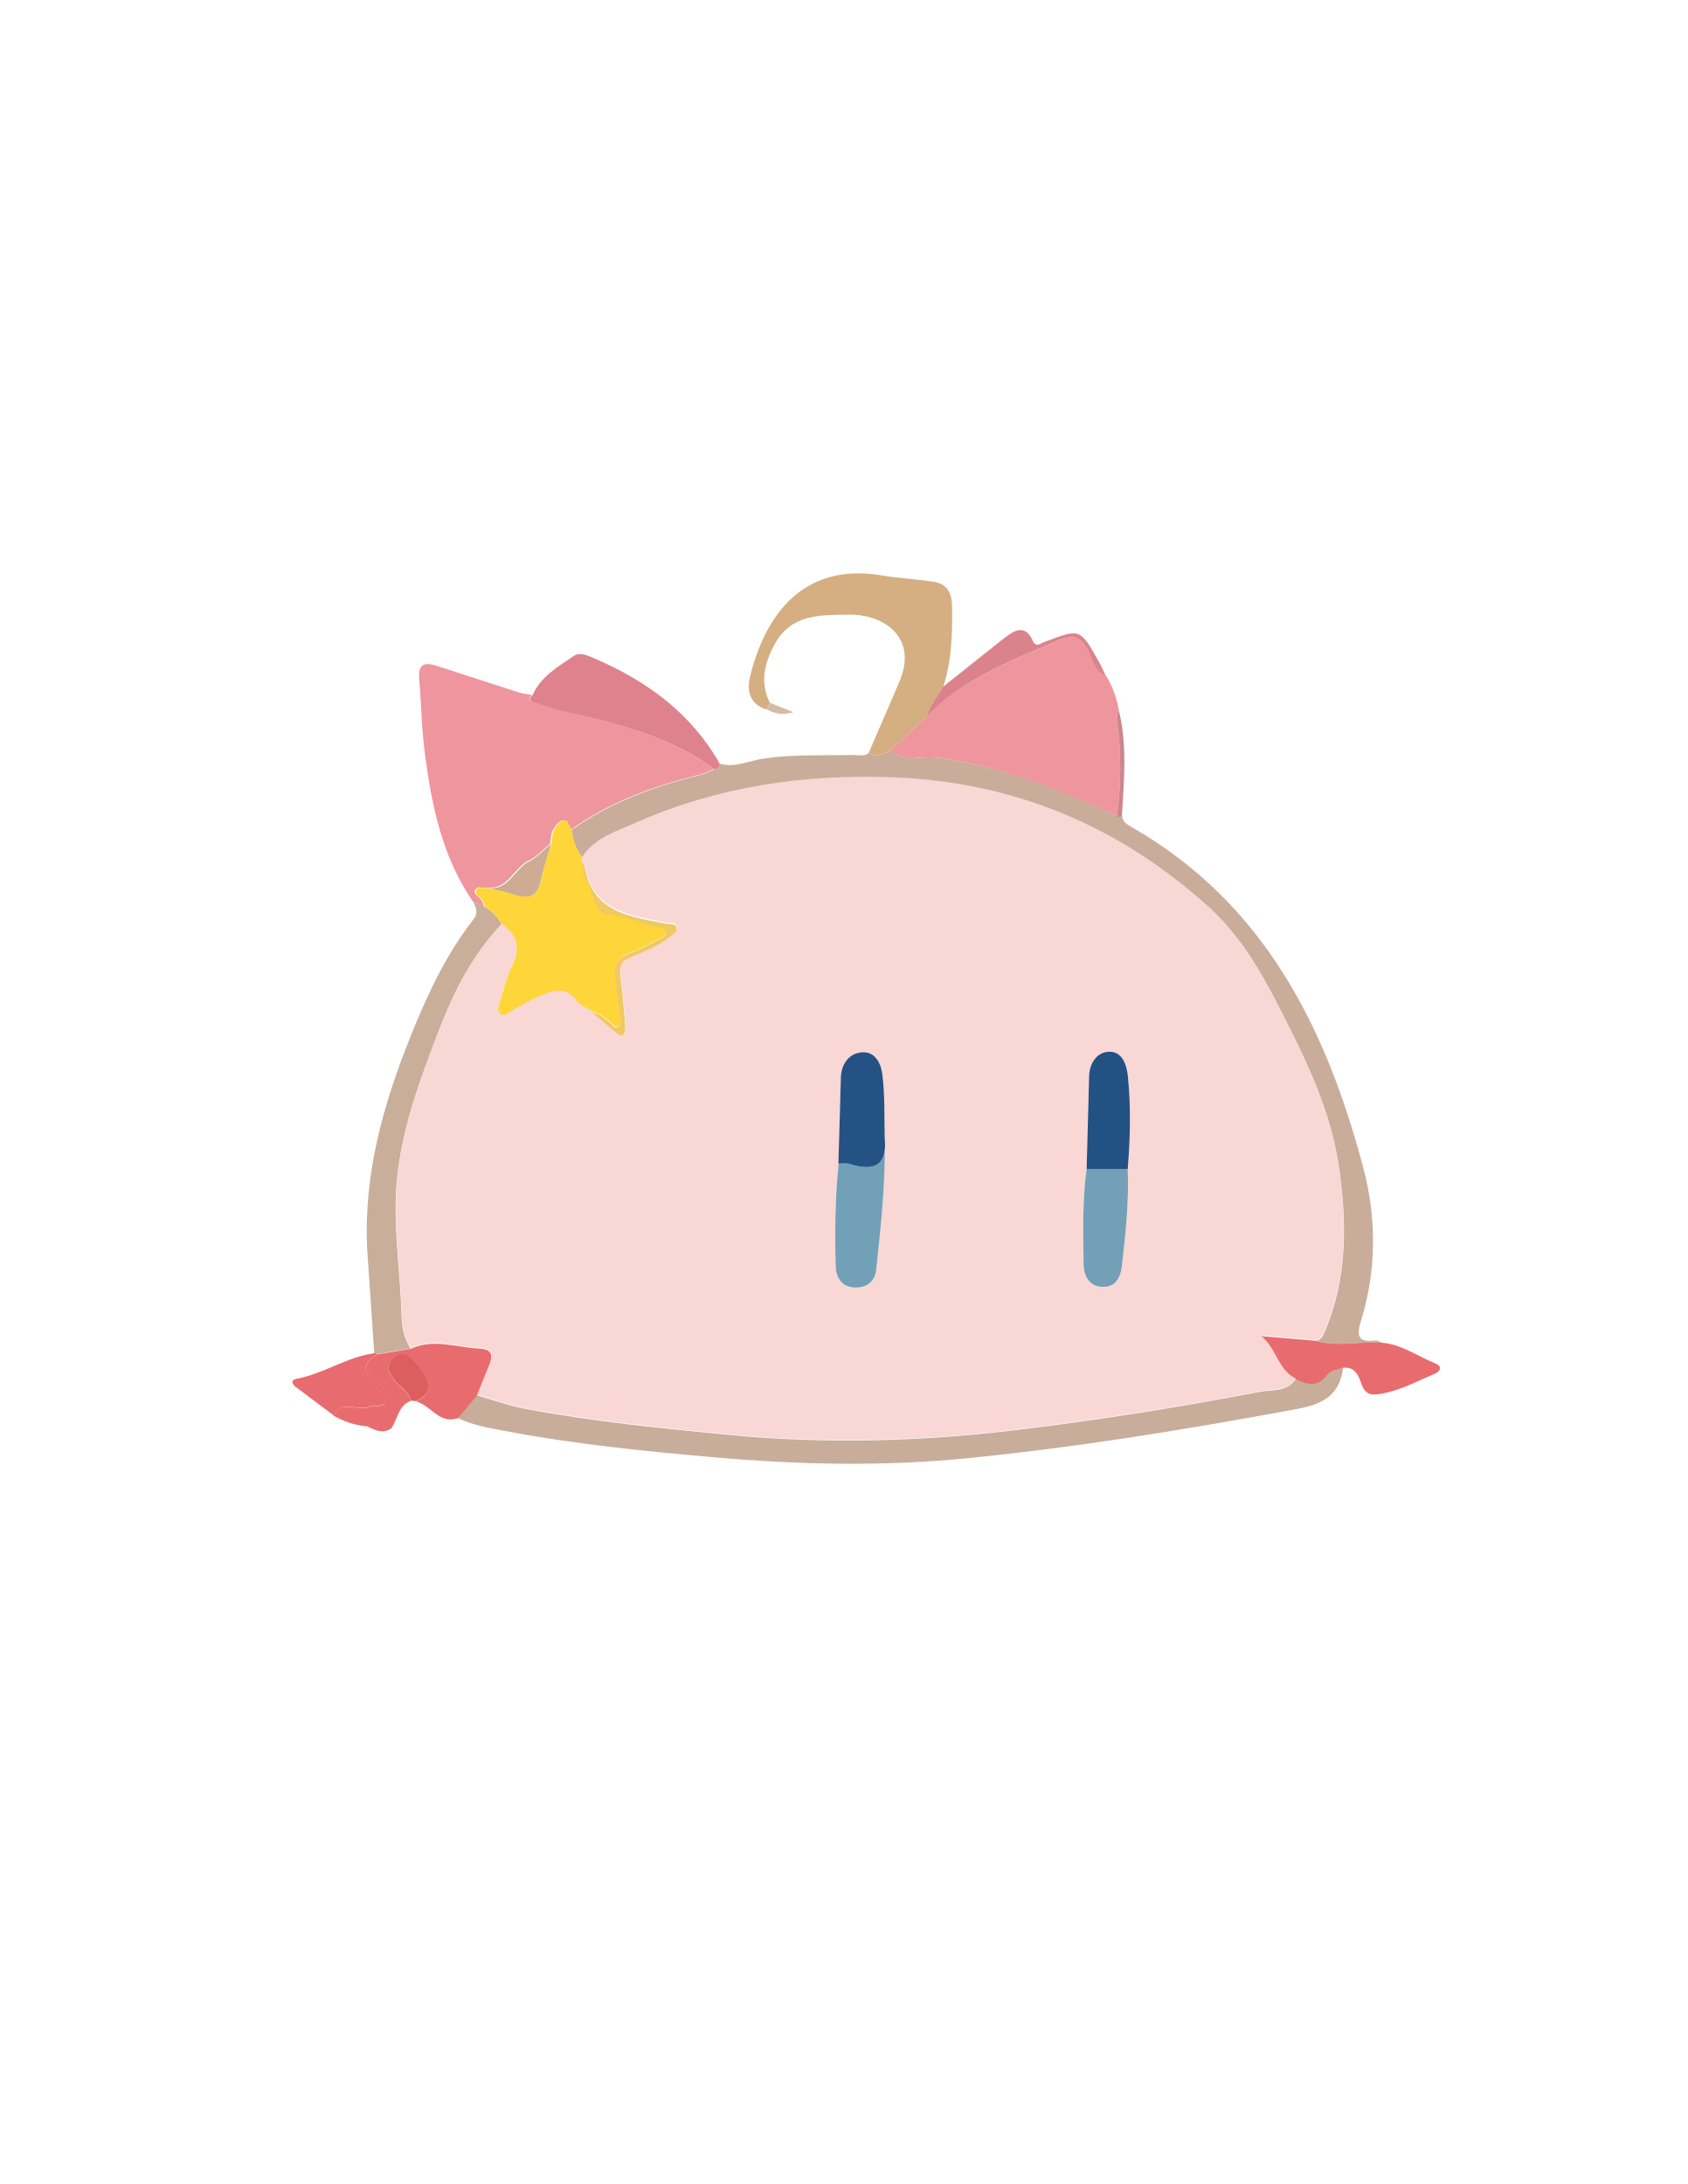
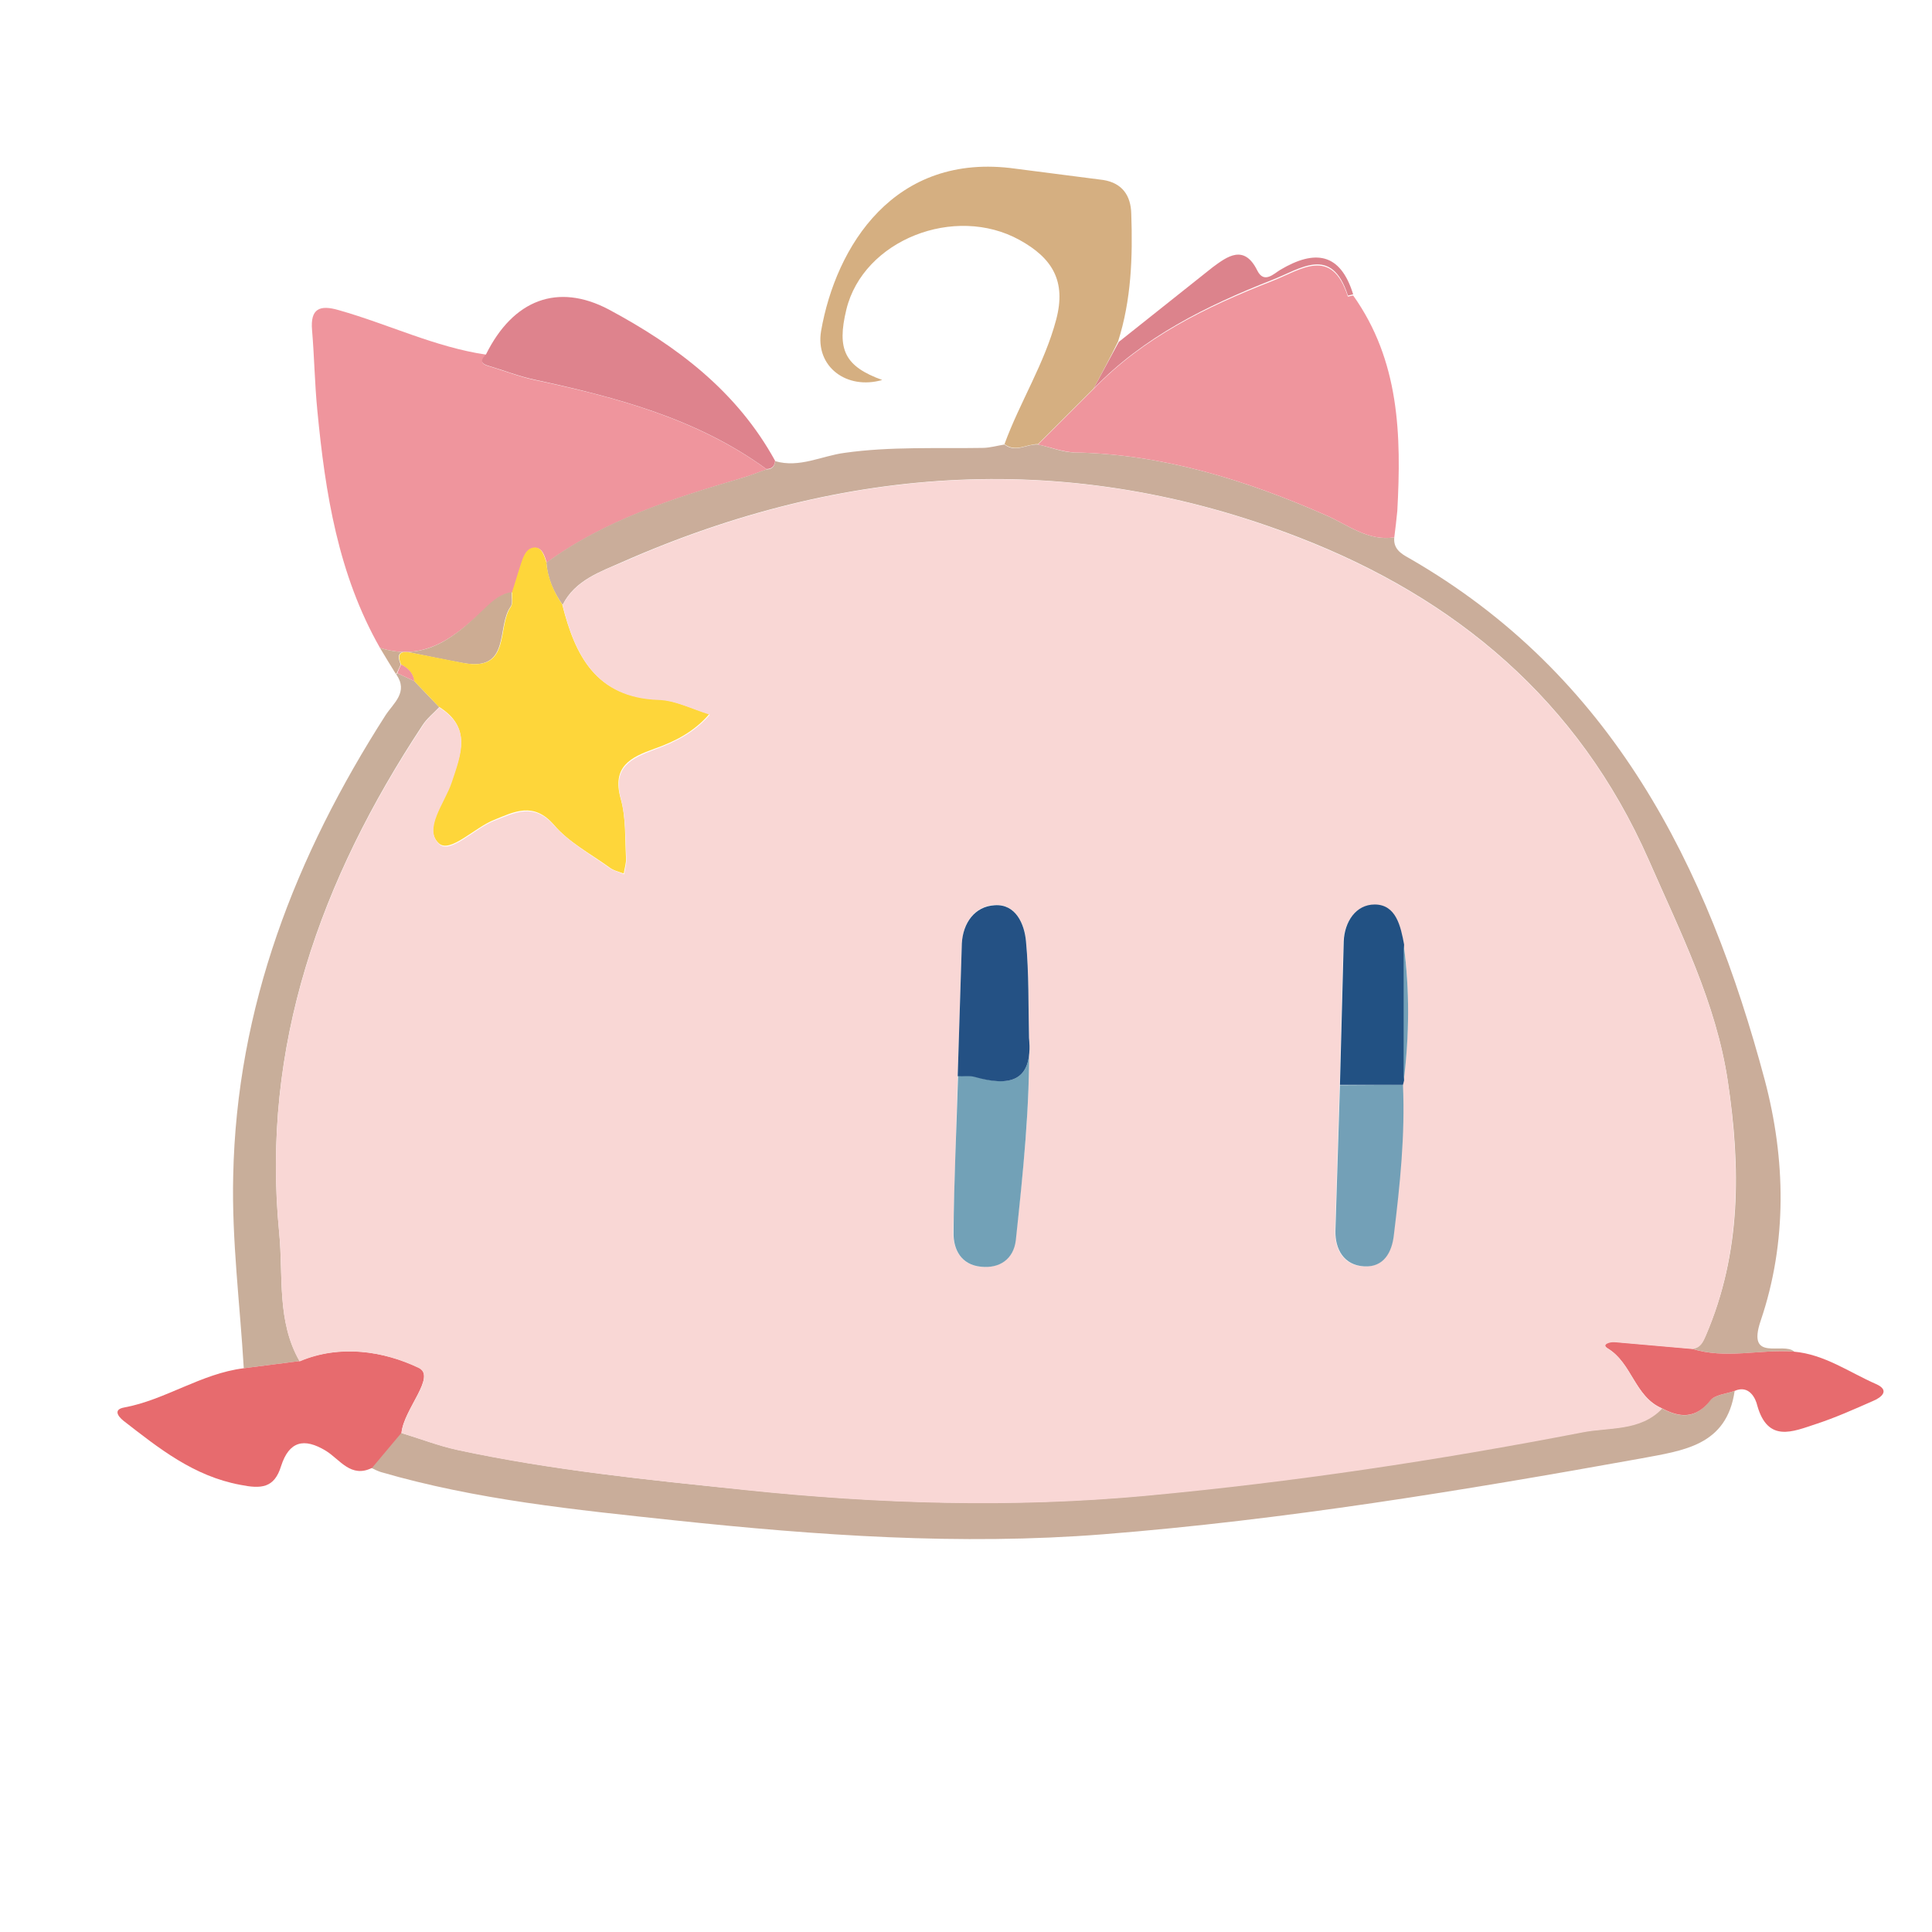
- <svg xmlns="http://www.w3.org/2000/svg" viewBox="0 0 612 792">
-   <path fill="#ef959d" d="M171.6 327.1c-11.1-16-15-34.5-17.5-53.4-1.2-9-1.3-18.2-2.1-27.3-.5-5.9 2.1-6.4 6.8-4.8l29.3 9.5c1.6.5 3.2.6 4.8.9-1.1 1.1-1.7 2 .4 2.6 3.7 1.1 7.2 2.4 10.9 3.3 19.2 4.3 38.4 9 54.6 21-1.5.6-3 1.5-4.6 1.9-16.8 4.1-33 9.9-47.2 20.1-1.1-1.1-1.1-3.8-3-3.4-1.4.3-2.8 2.2-3.6 3.7-.7 1.4-.6 3.2-.9 4.8-2.6 2.1-4.9 4.7-7.8 6.1-5.5 2.6-7.4 10.5-14.9 9.8-1.5.3-3.6-.9-4.5.8-.8 1.6 1.4 2.3 2.1 3.5.5.8.8 1.7 1.2 2.6-1.1-.5-2.6-1.1-4-1.7z" />
-   <path fill="#c9ad9a" d="M207.2 301c14.3-10.2 30.4-16 47.2-20.1 1.6-.4 3-1.3 4.6-1.9 1.3 0 1.9-.7 2-2 5.7 1.5 11-1.3 16.4-2 10.8-1.5 21.6-1 32.4-1.2 1.8 0 3.7.6 5.3-.8 2.9 2 5.4.3 7.9-1 2.8 2.4 6.2 3.4 9.7 2.9 7.3-.9 14.2.9 21.1 2.4 17.9 3.8 34.8 10.8 51.3 18.7.6 1.1 1.2.2 1.8 0 .2 2.4 2.3 3.2 3.9 4.2 47.8 27.6 70.1 72.7 83.5 123.2 4.8 18 4.9 37-.7 55.2-1.7 5.5-1.6 8.4 5.2 7.5.7-.1 1.5.5 2.3.8-8-.5-16.1 1.6-24.1-.7 2-.2 2.6-1.6 3.3-3.2 8.3-19.3 8.1-39.5 5.2-59.7-2.9-20-11.5-38-20.6-55.8-7.1-14-14.7-27.7-26.5-38.3-32.3-29.2-70.1-45.2-113.9-47-32.5-1.3-63.9 3.2-93.8 16.4-7.1 3.1-15 5.4-19.6 12.6-2.3-3.3-3.7-6.5-3.9-10.2z" />
-   <path fill="#ef959d" d="M405 296c-16.5-7.8-33.4-14.8-51.3-18.7-6.8-1.5-13.8-3.3-21.1-2.4-3.5.5-6.9-.5-9.7-2.9l13.1-12c13.3-14 30.7-20.5 47.9-27.7 5.6-2.4 8-1.3 10.8 3.7 1.7 3.1 2.1 7.5 6.3 9 2.5 4 4 8.4 4.8 13.1-1.2 1.1-.9 2.4-.7 3.7 1.5 11.4 1.4 22.8-.1 34.2z" />
-   <path fill="#c8ad9a" d="M487 496c-1.6 13.2-12.1 14.1-21.9 15.9-37.6 6.9-75.3 13-113.3 16.8-31.2 3.2-62.4 2.5-93.6-.3-25-2.2-49.9-4.7-74.6-9.4-6-1.1-12.1-2.1-17.7-4.8l7-8.2c5.9 1.7 11.7 3.8 17.6 4.9 24.3 4.6 48.8 7 73.4 9.4 34.7 3.4 69.2 2.5 103.7-1.6 29.9-3.6 59.7-8.3 89.3-14 4.3-.8 9.8.2 12.9-4.6 4.2 2.2 7.9 2.7 11.4-1.7 1.2-1.4 3.8-1.6 5.8-2.4z" />
-   <path fill="#d5af81" d="M336 260l-13.1 12c-2.5 1.3-5 3-7.9 1l11-25.5c7.1-16.3-5.4-24.7-18-24.6-10.5.1-21.1-.3-27.1 10.7-3.7 6.8-5.5 13.9-1.7 21.4-.4.8-.9 1.5-1.3 2.3-6.4-2.1-7.2-7.2-5.8-12.5 5.7-22.5 19.6-40.9 47.8-36.1 6 1 12.2 1.3 18.3 2.2 4.9.7 6.9 3.7 7 8.7.2 10-.1 19.9-3.2 29.5-1.9 3.6-5 6.7-6 10.9z" />
-   <path fill="#c9ae9a" d="M171.6 327.1l4.4 1.8c2.4 1.7 4.5 3.6 5.9 6.2-10.4 11.1-17.2 24.2-22.6 38.2-7.3 19-14.5 37.9-15.7 58.8-.8 15.2 1.6 30.1 2 45.1.1 4.1.9 8.2 3.3 11.8l-12 2-1.2-.3-2.6-38.2c-1.2-27 5.9-52.2 15.9-77 6-14.9 12.7-29.3 22.6-42 1.9-2.3 1.1-4.3 0-6.4z" />
-   <path fill="#de838d" d="M261 277c-.1 1.3-.7 2-2 2-16.3-12.1-35.4-16.7-54.6-21-3.7-.8-7.3-2.2-10.9-3.3-2.1-.6-1.5-1.6-.4-2.6 3-6.8 9.2-10.3 14.9-14.2 2.4-1.6 5.2-.1 7.6.9 18.9 8.1 35 19.8 45.4 38.2z" />
-   <path fill="#e86c6e" d="M137 491.1l12-2c8.2-3.8 16.3-.5 24.5-.1 5.1.2 5.4 2.6 3.8 6.5-1.5 3.5-2.9 7.1-4.3 10.6l-7 8.2c-6.8 2.3-9.8-4.8-15.2-6.1 6.1-2.8 5.8-7.1-.2-14.2-2.6-3-5.1-3.9-8-1.5-3.3 2.7-1.3 5.7.6 8.3 1.8 2.5 5.1 3.8 5.8 7.2-4.7 1.7-4.8 6.8-7.2 10.1l-9.1-.9c-4.3-.4-8.2-1.8-11.9-3.9 3.2-6 9.3-1.1 13.6-3.3 1.4-.7 4.2.8 5.1-1.6 1-2.6.3-5-2.1-6.5-5.2-3.5-7.4-6.9-.4-10.8z" />
-   <path fill="#e86b6e" d="M487 496c-2 .8-4.6 1-5.7 2.5-3.4 4.5-7.2 3.9-11.4 1.7-6.7-3.1-7.1-11.5-13-15.7l20 1.7c8 2.3 16.1.2 24.1.7 7.2.6 12.9 4.9 19.4 7.5 2.7 1.1 1.9 2.9-.2 3.8-6.7 2.8-13.1 6.4-20.5 7.4-3.2.4-4.8-.4-6-3.6-1-3-2.3-6.5-6.7-6z" />
-   <path fill="#e86b6f" d="M137 491.1c-7 3.9-4.8 7.3.5 10.7 2.4 1.5 3.2 4 2.1 6.5-1 2.4-3.7.9-5.1 1.6-4.3 2.3-10.3-2.6-13.6 3.3l-13.5-10.1c-1.5-1.1-2.2-2.7.2-3.1 9.9-1.9 18.3-8 28.3-9.3.3.1.7.2 1.1.4z" />
-   <path fill="#db838c" d="M336 260c1-4.2 4-7.3 6-11l22.1-17.6c3.4-2.5 7.5-5.5 10.4 1 1.1 2.5 2.8.9 4.2.4 12.9-4.9 12.9-5 19.6 6.9 1 1.7 1.8 3.6 2.6 5.3-4.2-1.5-4.6-5.9-6.3-9-2.7-5-5.1-6.1-10.8-3.7-17.1 7.2-34.5 13.7-47.8 27.7z" />
-   <path fill="#dd5e5f" d="M149 507.9c-.7-3.4-4-4.7-5.8-7.2-1.9-2.6-3.9-5.5-.6-8.3 2.9-2.4 5.4-1.5 8 1.5 6.1 7.1 6.4 11.4.2 14.2-.6-.1-1.2-.1-1.8-.2z" />
-   <path fill="#cc868e" d="M405 296c1.5-11.4 1.6-22.8.1-34.2-.2-1.3-.4-2.7.7-3.7 3 12.6 1.7 25.3 1 37.9-.6.2-1.2 1-1.8 0z" />
-   <path fill="#d4bca3" d="M278 257.2c.4-.8.9-1.5 1.3-2.3l8.4 3.4c-4.3 1.2-7 .4-9.7-1.1z" />
-   <path fill="#e86b6f" d="M132.7 517.1l9.1.9c-3.3 2.3-6.1.3-9.1-.9z" />
-   <path fill="#fed63a" d="M181.9 335.1c-1.4-2.6-3.5-4.5-5.9-6.2l-1.2-2.6c-.7-1.2-2.9-1.9-2.1-3.5.8-1.7 2.9-.5 4.5-.8l9 2.2c5.4 1.9 8.9 1 10.1-5.3.8-4.4 2.3-8.6 3.6-12.9.3-1.6.2-3.4.9-4.8.8-1.5 2.1-3.4 3.6-3.7 1.8-.4 1.9 2.3 3 3.4.2 3.7 1.6 7 3.7 9.9 0 .7.1 1.3.1 2 .4 1.9.1 4.3 1.2 5.8 3.2 4.3 2 12.4 9.1 13 6.4.6 11.9 4.1 18.2 4.5.7 0 1.6.7 1.9 1.3.5 1.1-.3 1.9-1.3 2.4-4 2-7.9 4.3-12.1 5.9s-5.7 4.2-5.1 8.4l1.8 13.8c.2 1.4.3 3.6-.5 4.2-1.6 1.2-2.3-1.1-3.5-1.8-1.9-1.2-3.5-3.1-6-3.3-1.9-1.2-4.4-2.1-5.7-3.8-4.2-5.8-9.2-3.7-14-1.6-3.6 1.6-7 3.7-10.5 5.6-.9.5-1.7 1.8-3.1.8-1.3-1-1.2-2.3-.7-3.6 1.5-4.9 2.6-10 4.9-14.5 3.1-6.4 1.3-10.9-3.9-14.8z" />
-   <path fill="#cdac93" d="M199.8 306.1c-1.2 4.3-2.7 8.5-3.6 12.9-1.2 6.3-4.7 7.2-10.1 5.3-2.9-1-6-1.5-9-2.2 7.6.7 9.5-7.2 14.9-9.8 2.9-1.5 5.2-4.2 7.8-6.2z" />
-   <path fill="#f9d7d5" d="M211.1 312.9c0-.7-.1-1.3-.1-2 4.6-7.2 12.5-9.4 19.6-12.6 29.9-13.2 61.3-17.7 93.8-16.4 43.8 1.8 81.6 17.8 113.9 47 11.8 10.6 19.4 24.4 26.5 38.3 9.1 17.8 17.7 35.8 20.6 55.8 2.9 20.2 3.1 40.4-5.2 59.7-.7 1.7-1.3 3-3.3 3.2l-20-1.7c5.9 4.2 6.3 12.6 13 15.7-3.1 4.7-8.5 3.8-12.9 4.6-29.6 5.7-59.4 10.4-89.3 14-34.5 4.1-69 5-103.7 1.6-24.6-2.4-49.1-4.8-73.4-9.4-6-1.1-11.8-3.3-17.6-4.9l4.3-10.6c1.6-3.9 1.3-6.2-3.8-6.5-8.2-.4-16.3-3.7-24.5.1-2.3-3.6-3.2-7.7-3.3-11.8-.4-15-2.8-29.9-2-45.1 1.1-20.9 8.4-39.7 15.7-58.8 5.3-14 12.2-27.2 22.6-38.2 5.2 3.9 7 8.4 3.8 14.8-2.2 4.6-3.3 9.7-4.9 14.5-.4 1.3-.6 2.6.7 3.6s2.1-.3 3.1-.8c3.5-1.9 6.8-4 10.5-5.6 4.9-2.1 9.8-4.2 14 1.6 1.3 1.7 3.8 2.6 5.7 3.8 2.6 2.3 5.1 4.7 7.9 6.7.9.7 2.2 2.3 3.4 1.1.7-.7.8-2.5.6-3.7-.5-6.1-1.1-12.2-1.8-18.3-.3-2.9.8-4.6 3.5-5.8 5-2.1 10.2-4 14.5-7.5 1.2-.9 2.9-1.7 2.4-3.4-.4-1.5-2.2-1-3.5-1.3-13-2.7-27.1-3.8-29.8-21-.2 0-.7-.4-1-.7zM408.9 424c.9-11.1 1.2-22.2.1-33.3-.4-4.2-1.9-9.1-6.7-9.2-4.5 0-7.2 4.1-7.4 8.7-.5 11.3-.6 22.6-.9 33.9-1.6 11.4-1.2 22.9-1.1 34.3 0 4.3 2 8.1 6.8 8.4 4.7.2 6.6-3.3 7.1-7.5 1.3-11.8 2.6-23.5 2.1-35.3zm-104.8-2c-1.3 12.3-1.4 24.6-1.1 36.9.1 4.1 1.9 7.7 6.5 8.1 4.3.4 7.7-1.8 8.2-6.3 1.7-15.8 3.4-31.7 3.1-47.6-.2-7.6 0-15.3-.7-22.8-.4-4.1-2.4-8.8-7.4-8.5-4.7.3-7.5 4.2-7.7 9-.5 10.3-.7 20.7-.9 31.2z" />
-   <path fill="#f0c864" d="M211.1 312.9c.3.4.9.7.9 1.1 2.7 17.2 16.8 18.4 29.8 21 1.3.3 3.1-.2 3.5 1.3.5 1.7-1.2 2.5-2.4 3.4-4.3 3.5-9.5 5.4-14.5 7.5-2.7 1.1-3.8 2.8-3.5 5.8.7 6.1 1.3 12.2 1.8 18.3.1 1.2.1 3-.6 3.7-1.2 1.2-2.5-.5-3.4-1.1-2.7-2.1-5.3-4.5-7.9-6.7 2.5.1 4.1 2 6 3.3 1.2.7 1.9 3 3.5 1.8.8-.6.7-2.8.5-4.2-.5-4.6-1.2-9.2-1.8-13.8-.6-4.2.9-6.9 5.1-8.4 4.2-1.6 8.1-3.9 12.1-5.9.9-.5 1.8-1.3 1.3-2.4-.3-.6-1.2-1.3-1.9-1.3-6.3-.5-11.8-3.9-18.2-4.5-7.1-.6-5.9-8.7-9.1-13-1.1-1.6-.9-4-1.2-5.9z" />
-   <path fill="#72a1b7" d="M320.8 413c.3 16-1.4 31.8-3.1 47.6-.5 4.5-3.9 6.6-8.2 6.3-4.6-.4-6.5-4-6.5-8.1-.3-12.3-.2-24.6 1.1-36.9 1.3 0 2.7-.2 4 .2 8.2 2.4 13.7 1.3 12.7-9.1z" />
-   <path fill="#255284" d="M320.8 413c1 10.4-4.6 11.6-12.8 9.1-1.2-.4-2.6-.1-4-.2l.9-31.3c.2-4.8 3-8.7 7.7-9 5-.3 7 4.4 7.4 8.5.9 7.6.6 15.3.8 22.9z" />
-   <path fill="#73a0b7" d="M408.9 424c.5 11.8-.8 23.5-2.1 35.2-.5 4.2-2.4 7.7-7.1 7.5-4.8-.2-6.8-4.1-6.8-8.4-.1-11.4-.5-22.9 1.1-34.3h14.9z" />
-   <path fill="#225183" d="M408.9 424H394l.9-33.9c.2-4.6 2.9-8.7 7.4-8.7 4.8 0 6.3 5 6.7 9.2 1.1 11.2.8 22.3-.1 33.4z" />
+ <svg xmlns="http://www.w3.org/2000/svg" viewBox="0 0 512 512">
+   <path fill="#ef959d" d="M100.7 171.7c-11.1-19.5-14.5-41-16.6-62.9-.7-7.1-.8-14.2-1.4-21.3-.5-5.7 2-6.8 7.1-5.3 13.1 3.7 25.5 9.8 39.1 11.8-1.2 1.2-1.9 2.3.5 3 4.1 1.2 8.1 2.8 12.3 3.7 21.7 4.6 43.1 10.3 61.5 23.7-2.1.7-4.2 1.6-6.3 2.2-18.2 5.4-36.3 11.1-52 22.5-.6-1.8-1.2-4.1-3.3-3.9-2.2.2-2.9 2.6-3.5 4.5-.8 2.4-1.5 4.9-2.3 7.3-2.7.3-4.7 1.9-6.6 3.8-8.1 7.4-16.1 14.8-28.5 10.9z" />
+   <path fill="#caad9a" d="M144.8 149.1c15.6-11.4 33.7-17.1 52-22.5 2.1-.6 4.2-1.5 6.3-2.2 1.5 0 2.2-.8 2.3-2.2 6.5 1.9 12.3-1.4 18.5-2.2 12.1-1.7 24.3-1.1 36.4-1.3 2 0 4-.6 5.9-.9 3 2.3 5.9-.2 8.9 0 3.3.7 6.5 2.1 9.8 2.1 23.4.5 45.2 7.3 66.4 16.6 5.8 2.5 11.2 7 18.2 5.9-.3 3 1.7 4.3 3.9 5.5 53.8 30.9 79.1 81.5 94.3 138.4 5.5 20.8 6 42.8-1.1 63.7-3.8 11.2 6 5.5 8.9 8.2-9-.7-18.2 2.1-27.1-.8 2.2-.2 2.9-1.8 3.7-3.6 9.4-21.8 9.2-44.5 5.8-67.2-3.1-20.9-12.6-39.6-21-58.8-18.6-42.2-51.1-69.3-92.7-85.4C283.9 119 223.8 123 165 148.9c-5.8 2.6-12.6 4.8-15.9 11.4-2.4-3.4-4-7-4.3-11.2z" />
+   <path fill="#ef959d" d="M369.5 142.4c-7 1.1-12.4-3.4-18.2-5.9-21.2-9.3-43-16.1-66.4-16.6-3.3-.1-6.5-1.4-9.8-2.1l14.7-14.7c13.2-13.7 29.9-21.8 47.3-28.6 7.5-2.9 15.8-9.4 20.1 4.1l1.4-.3c12.3 17.3 12.8 37 11.7 57.1-.2 2.2-.5 4.6-.8 7z" />
+   <path fill="#c9ad9a" d="M459.7 368.6c-2.1 14.6-13.7 15.8-24.8 17.9-47.2 8.5-94.6 16.3-142.5 20.1-38 3-75.9.3-113.7-3.7-26.2-2.8-52.4-5.4-77.8-12.8-.9-.3-1.7-.7-2.5-1.1l7.8-9.3c5 1.5 9.9 3.4 14.9 4.5 25.2 5.4 50.7 8 76.3 10.6 35.4 3.7 70.8 4.8 106.2 1.5 38.8-3.7 77.3-9.5 115.6-16.8 7.1-1.4 15.3-.2 21.1-6.3 4.8 2.5 8.9 3 12.8-2 1.4-1.6 4.4-1.8 6.6-2.6z" />
+   <path fill="#d5af81" d="M289.8 103l-14.7 14.7c-3-.1-5.9 2.3-8.9 0 4.1-11.2 10.6-21.3 13.7-33 2.7-10.2-1-16.3-9.7-21.1-17.2-9.5-41.4 0-45.9 18.4-2.6 10.7-.4 15.1 9.5 18.7-9.4 2.7-17.8-3.5-16.2-13 3.9-22.3 19.3-47.5 51.5-43l23.3 3c4.9.8 7.3 4 7.4 9 .4 11.5 0 22.8-3.5 33.8-2 4.2-4.3 8.3-6.5 12.5z" />
+   <path fill="#c8ae9a" d="M64.6 362.6c-1-17-3.2-33.9-2.8-50.9.9-44.8 16.5-84.9 40.4-122.2 2.1-3.2 6.1-6.1 2.8-10.8l.3-.3 4.5 2.1 6.6 6.9c-1.5 1.6-3.3 3-4.5 4.9C85 233.1 69.1 277.1 74 326.8c1.1 11.3-.7 23.3 5.4 33.9l-14.8 1.9z" />
+   <path fill="#e76b6e" d="M64.6 362.6l14.8-1.9c10.8-4.5 22.3-2.6 31.5 1.7 4.9 2.3-3.9 11-4.5 17.3l-7.8 9.3c-5.6 2.8-8.5-2.2-12.2-4.5-5.9-3.6-9.8-2.5-11.9 4-1.8 5.9-5.3 6.1-10.8 5-12.4-2.3-21.6-9.7-31-17-1.6-1.3-2.6-3 .2-3.5 10.9-2 20.4-9 31.7-10.4z" />
+   <path fill="#de838d" d="M205.4 122.1c-.1 1.4-.8 2.2-2.3 2.2-18.4-13.4-39.7-19-61.5-23.7-4.2-.9-8.2-2.5-12.3-3.7-2.3-.7-1.7-1.8-.5-3 7.2-14.5 19-19 32.5-11.9 18.1 9.7 34 21.7 44.1 40.1z" />
+   <path fill="#e76b6e" d="M459.7 368.6c-2.2.8-5.3 1-6.5 2.6-3.9 4.9-8.1 4.5-12.8 2-7.2-3.1-7.9-12-14.4-15.9-1.8-1.1.5-1.8 1.8-1.7l20.5 1.8c9 2.9 18.1.1 27.1.8 8.1.7 14.7 5.5 21.8 8.6 3.8 1.7 1.3 3.6-.9 4.5-5 2.2-9.9 4.4-15.1 6.1-6.1 2-12.7 5-15.5-4.9-.4-1.8-2.1-5.6-6-3.9z" />
+   <path fill="#dc838c" d="M289.8 103l6.7-12.4 24.9-19.8c3.8-2.8 8.3-6.2 11.8.9 1.8 3.6 4.4.8 6.1-.2 9.1-5.4 15.9-4.6 19.3 6.5-.5.1-1.4.4-1.4.3-4.3-13.5-12.6-7-20.1-4.1-17.5 6.9-34.1 15.1-47.3 28.8z" />
+   <path fill="#ccac93" d="M100.7 171.7c12.4 3.9 20.4-3.4 28.3-11 1.9-1.8 3.9-3.4 6.6-3.8-.1 1.3.4 3-.3 3.9-3.8 5.3.2 17.3-12.6 14.9-4.6-.8-9.1-1.8-13.7-2.7-2.8-.6-4.1 0-2.8 3.1-.3.7-.7 1.5-1 2.2l-.3.3c-1.4-2.2-2.8-4.6-4.2-6.9z" />
+   <path fill="#fed63a" d="M106.3 176.1c-1.3-3.1.1-3.7 2.8-3.1l13.7 2.7c12.8 2.4 8.8-9.6 12.6-14.9.6-.9.2-2.6.3-3.9.8-2.4 1.5-4.9 2.3-7.3.6-1.9 1.4-4.3 3.5-4.5s2.7 2.2 3.3 3.9c.3 4.1 1.9 7.8 4.2 11.2 3.4 13.5 8.9 24.6 25.4 25.1 4.4.2 8.7 2.5 13.6 3.9-4 4.7-9.1 7.3-14.5 9.2-6.4 2.3-11.4 4.7-9 13.3 1.4 4.9 1.1 10.4 1.4 15.6.1 1.4-.4 2.8-.6 4.2-1.3-.5-2.8-.8-3.9-1.7-5-3.6-10.7-6.6-14.6-11.2-5.4-6.2-10.5-3.5-15.9-1.3-5.1 2-11.6 8.9-14.6 6.2-4.3-4 1.5-10.9 3.3-16.3 2.6-7.5 5.4-14.5-3.3-19.9l-6.6-6.9c-.2-2-1.6-3.3-3.4-4.3z" />
+   <path fill="#f9d7d5" d="M116.4 187.5c8.7 5.4 5.8 12.4 3.3 19.9-1.8 5.4-7.6 12.3-3.3 16.3 2.9 2.8 9.4-4.2 14.6-6.2 5.4-2.1 10.5-4.9 15.9 1.3 4 4.5 9.6 7.6 14.6 11.2 1.1.8 2.6 1.1 3.9 1.7.2-1.4.7-2.8.6-4.2-.3-5.2-.1-10.6-1.4-15.6-2.4-8.6 2.6-10.9 9-13.3 5.3-1.9 10.5-4.5 14.5-9.2-4.8-1.5-9.2-3.8-13.6-3.9-16.5-.6-22-11.7-25.4-25.1 3.3-6.6 10.1-8.9 15.9-11.4 58.8-25.9 118.9-30 179.2-6.5 41.6 16.1 74.1 43.2 92.7 85.4 8.4 19.2 17.9 37.9 21 58.8 3.3 22.7 3.5 45.4-5.8 67.2-.8 1.9-1.5 3.4-3.7 3.6l-20.5-1.8c-1.3-.1-3.6.6-1.8 1.7 6.5 3.9 7.1 12.9 14.4 15.9-5.8 6.1-14 4.9-21.1 6.3-38.2 7.4-76.8 13.2-115.6 16.8-35.4 3.3-70.8 2.2-106.2-1.5-25.6-2.7-51.2-5.2-76.3-10.6-5.1-1.1-9.9-3-14.9-4.5.6-6.4 9.4-15 4.5-17.3-9.2-4.4-20.7-6.3-31.5-1.7-6.1-10.6-4.3-22.6-5.4-33.9-4.9-49.6 11-93.7 37.9-134.4 1.2-2 3-3.4 4.5-5zM372 250.4c-.9-4.9-2.1-10.6-7.8-10.6-5 0-8 4.7-8.2 9.8l-1 38-1.2 38.6c-.1 4.8 2.2 9.2 7.6 9.4 5.2.2 7.4-3.7 7.9-8.4 1.5-13.2 3-26.4 2.4-39.7.1-.3.2-.7.2-1.1 1.6-12 1.7-24 .1-36zm-99.3 24.7c-.2-8.6 0-17.2-.8-25.7-.4-4.6-2.7-9.9-8.3-9.6-5.3.3-8.4 4.7-8.7 10.1l-1.1 35.2-1.2 41.5c0 4.5 2.1 8.6 7.3 9.1 4.9.4 8.7-2 9.2-7 2-17.8 3.9-35.6 3.6-53.6z" />
+   <path fill="#ef959d" d="M106.3 176.1c1.8.9 3.2 2.2 3.5 4.4l-4.5-2.1c.3-.8.6-1.5 1-2.3z" />
+   <path fill="#72a1b7" d="M272.7 275.1c.3 18-1.6 35.8-3.5 53.6-.6 5-4.3 7.5-9.2 7-5.3-.5-7.4-4.6-7.3-9.1.1-13.8.8-27.6 1.2-41.5 1.5 0 3.1-.2 4.5.2 9.1 2.7 15.4 1.5 14.3-10.2z" />
+   <path fill="#73a0b7" d="M371.8 287.5c.6 13.3-.8 26.5-2.4 39.7-.5 4.7-2.7 8.7-7.9 8.4-5.4-.3-7.7-4.6-7.6-9.4l1.2-38.6 16.7-.1z" />
+   <path fill="#245184" d="M272.7 275.1c1.1 11.7-5.2 12.9-14.4 10.3-1.4-.4-3-.1-4.5-.2l1.1-35.2c.3-5.4 3.4-9.8 8.7-10.1 5.6-.4 7.9 5 8.3 9.6.8 8.5.6 17.1.8 25.6z" />
+   <path fill="#225183" d="M371.8 287.5h-16.7l1-38c.2-5.2 3.2-9.8 8.2-9.8 5.7 0 6.9 5.8 7.8 10.6v36c-.1.5-.2.8-.3 1.2z" />
+   <path fill="#73a0b7" d="M372 286.4v-36c1.6 12 1.5 24 0 36z" />
</svg>
